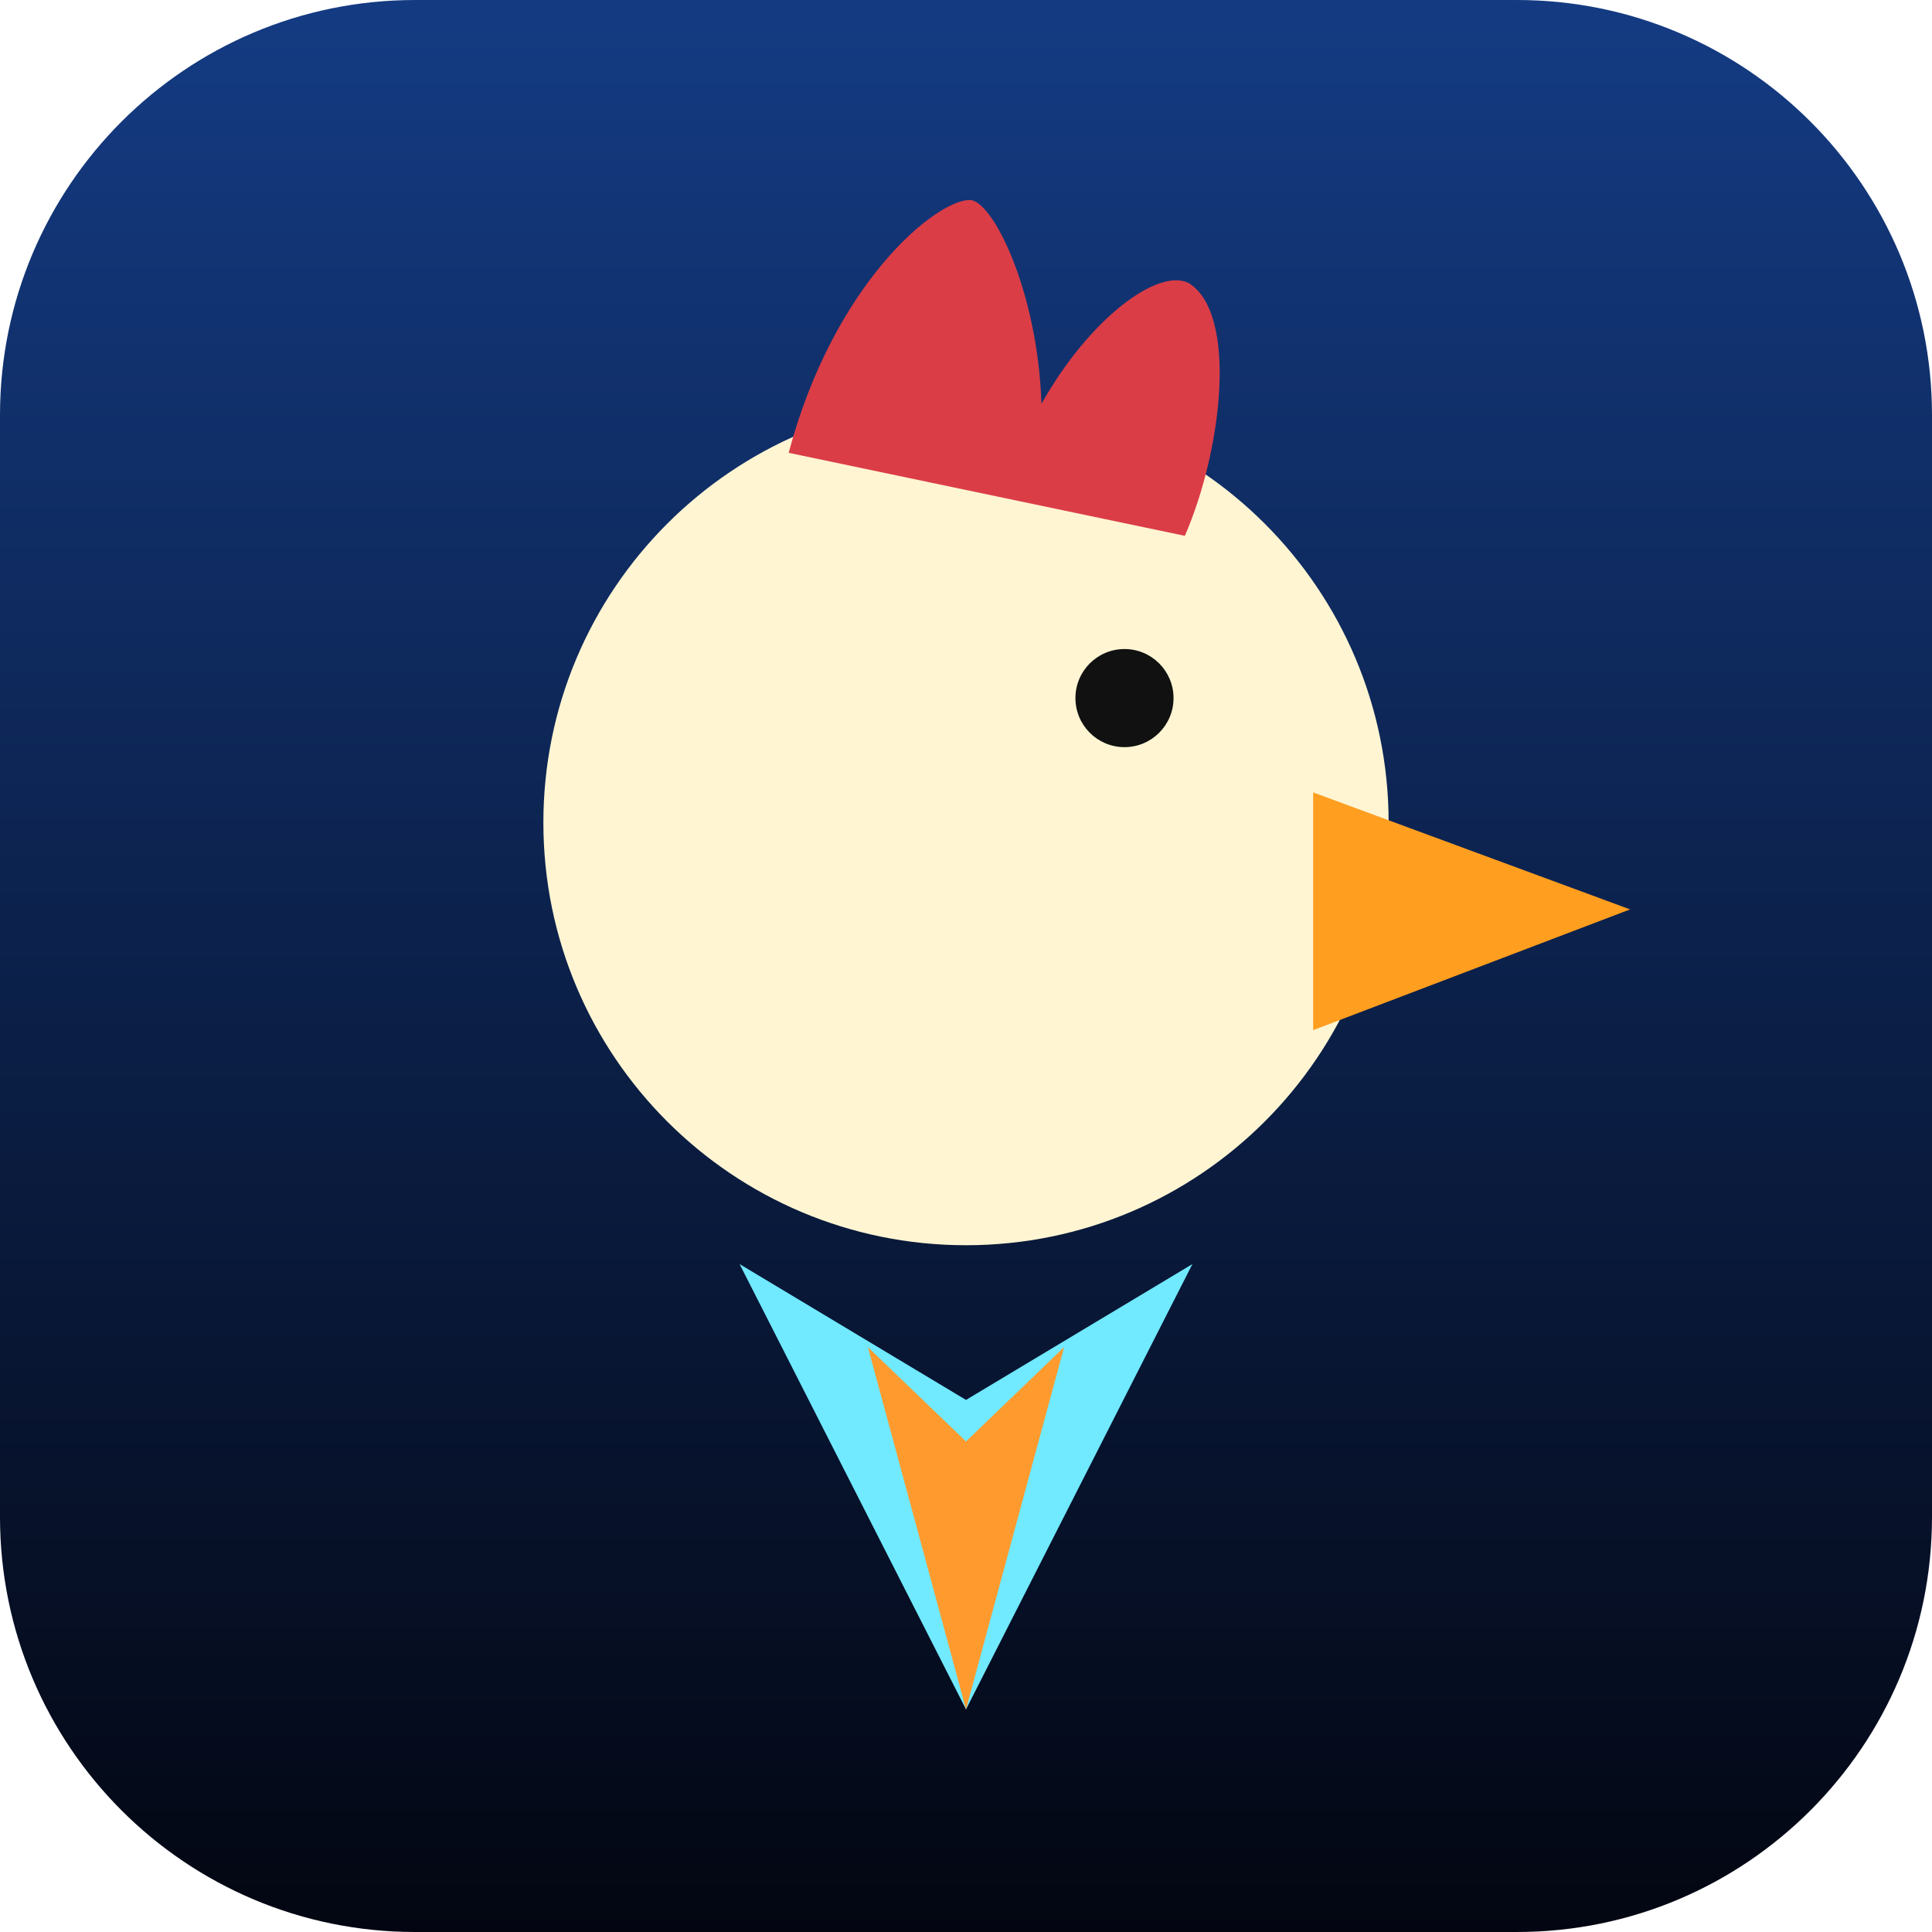
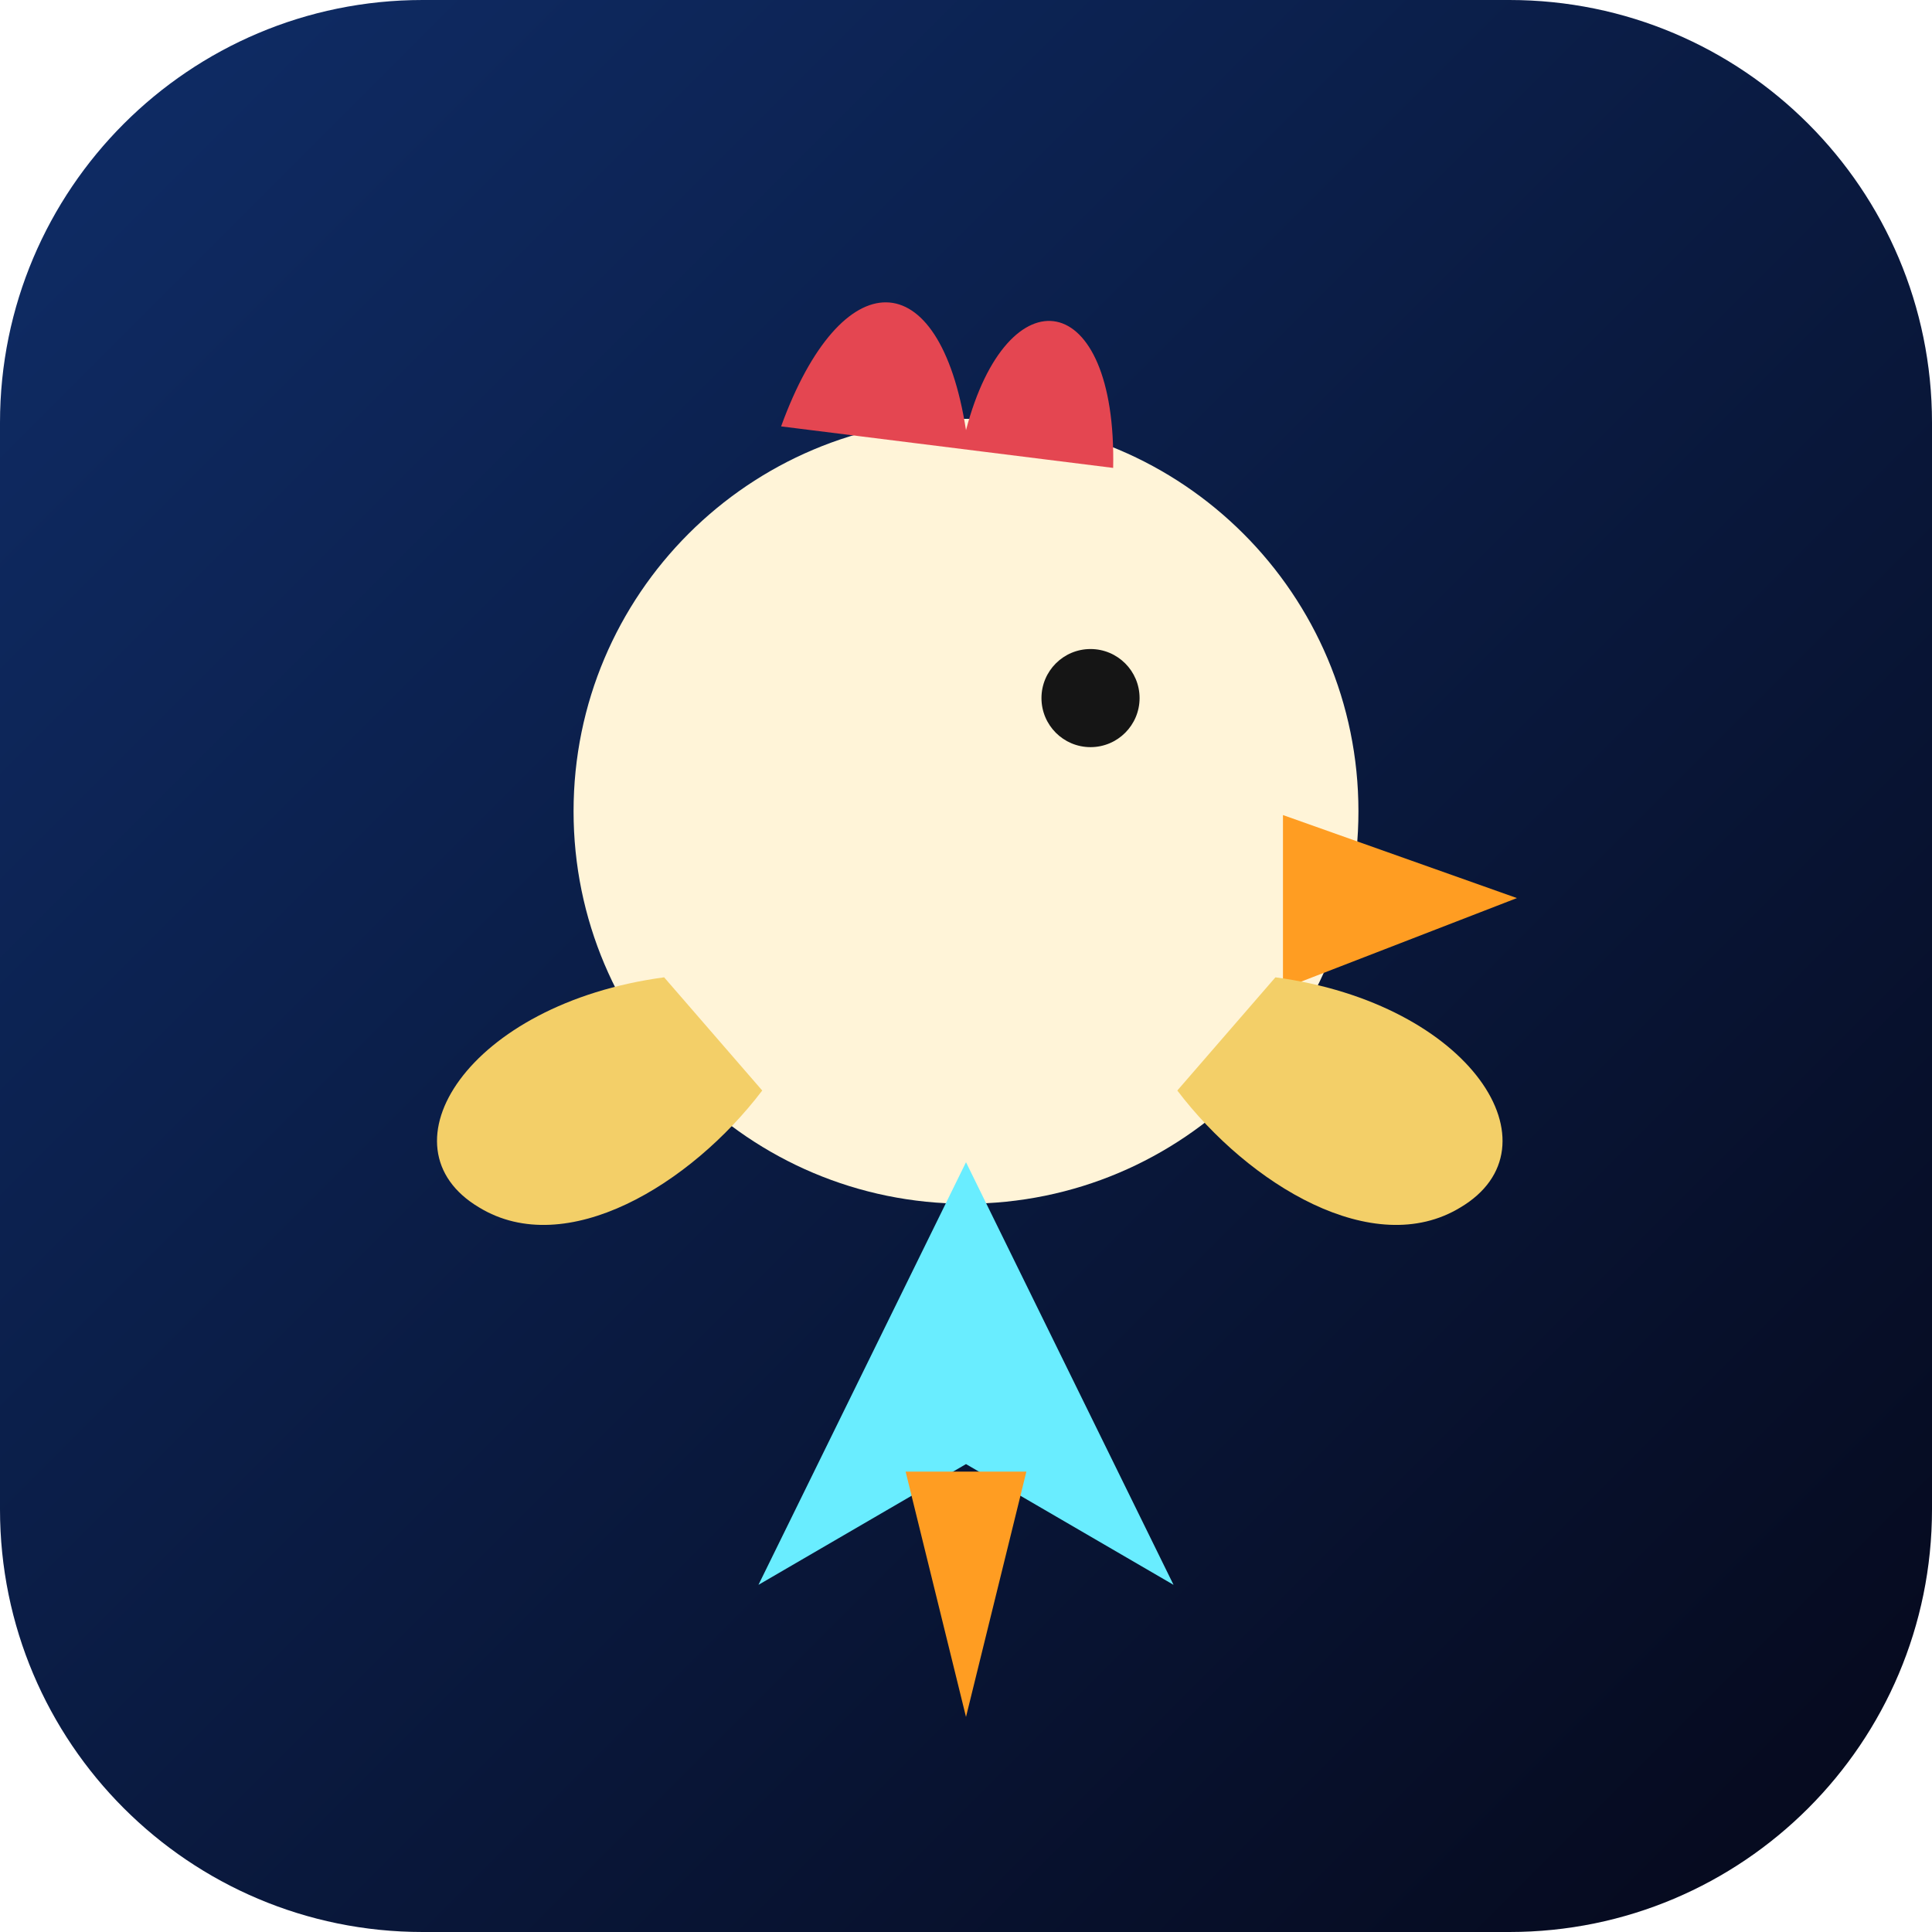
<svg xmlns="http://www.w3.org/2000/svg" viewBox="0 0 512 512">
  <defs>
-     <linearGradient id="g" x1="0" y1="0" x2="0" y2="1">
-       <stop stop-color="#143b83" />
-       <stop offset="1" stop-color="#030611" />
+     <linearGradient id="g" x1="0" y1="0" x2="1" y2="1">
+       <stop stop-color="#0f2d68" />
+       <stop offset="1" stop-color="#05081a" />
    </linearGradient>
  </defs>
-   <rect width="512" height="512" rx="110" fill="url(#g)" />
-   <circle cx="256" cy="218" r="112" fill="#fff5d3" />
-   <circle cx="298" cy="185" r="13" fill="#111" />
-   <path d="M348 210l84 31-84 32z" fill="#ff9e1f" />
-   <path d="M209 120c12-45 39-67 48-67 6 0 18 24 19 54 13-23 31-36 39-32 13 8 9 44-1 67" fill="#db3d47" />
-   <path d="M196 335l60 118 60-118-60 36z" fill="#71e9ff" />
-   <path d="M230 357l26 96 26-96-26 25z" fill="#ff9b2e" />
+   <rect width="512" height="512" rx="112" fill="url(#g)" />
+   <circle cx="256" cy="215" r="104" fill="#fff4d8" />
+   <circle cx="289" cy="185" r="13" fill="#151515" />
+   <path d="M340 216l62 22-62 24z" fill="#ff9d22" />
+   <path d="M207 113c16-44 42-44 49 1 11-42 40-38 39 10" fill="#e44651" />
+   <path d="M176 259c-52 7-76 45-49 61 23 14 56-6 75-31" fill="#f3cf68" />
+   <path d="M338 259c52 7 76 45 49 61-23 14-56-6-75-31" fill="#f3cf68" />
+   <path d="M256 308l55 112-55-32-55 32z" fill="#69edff" />
+   <path d="M240 390l16 65 16-65z" fill="#ff9d22" />
</svg>
